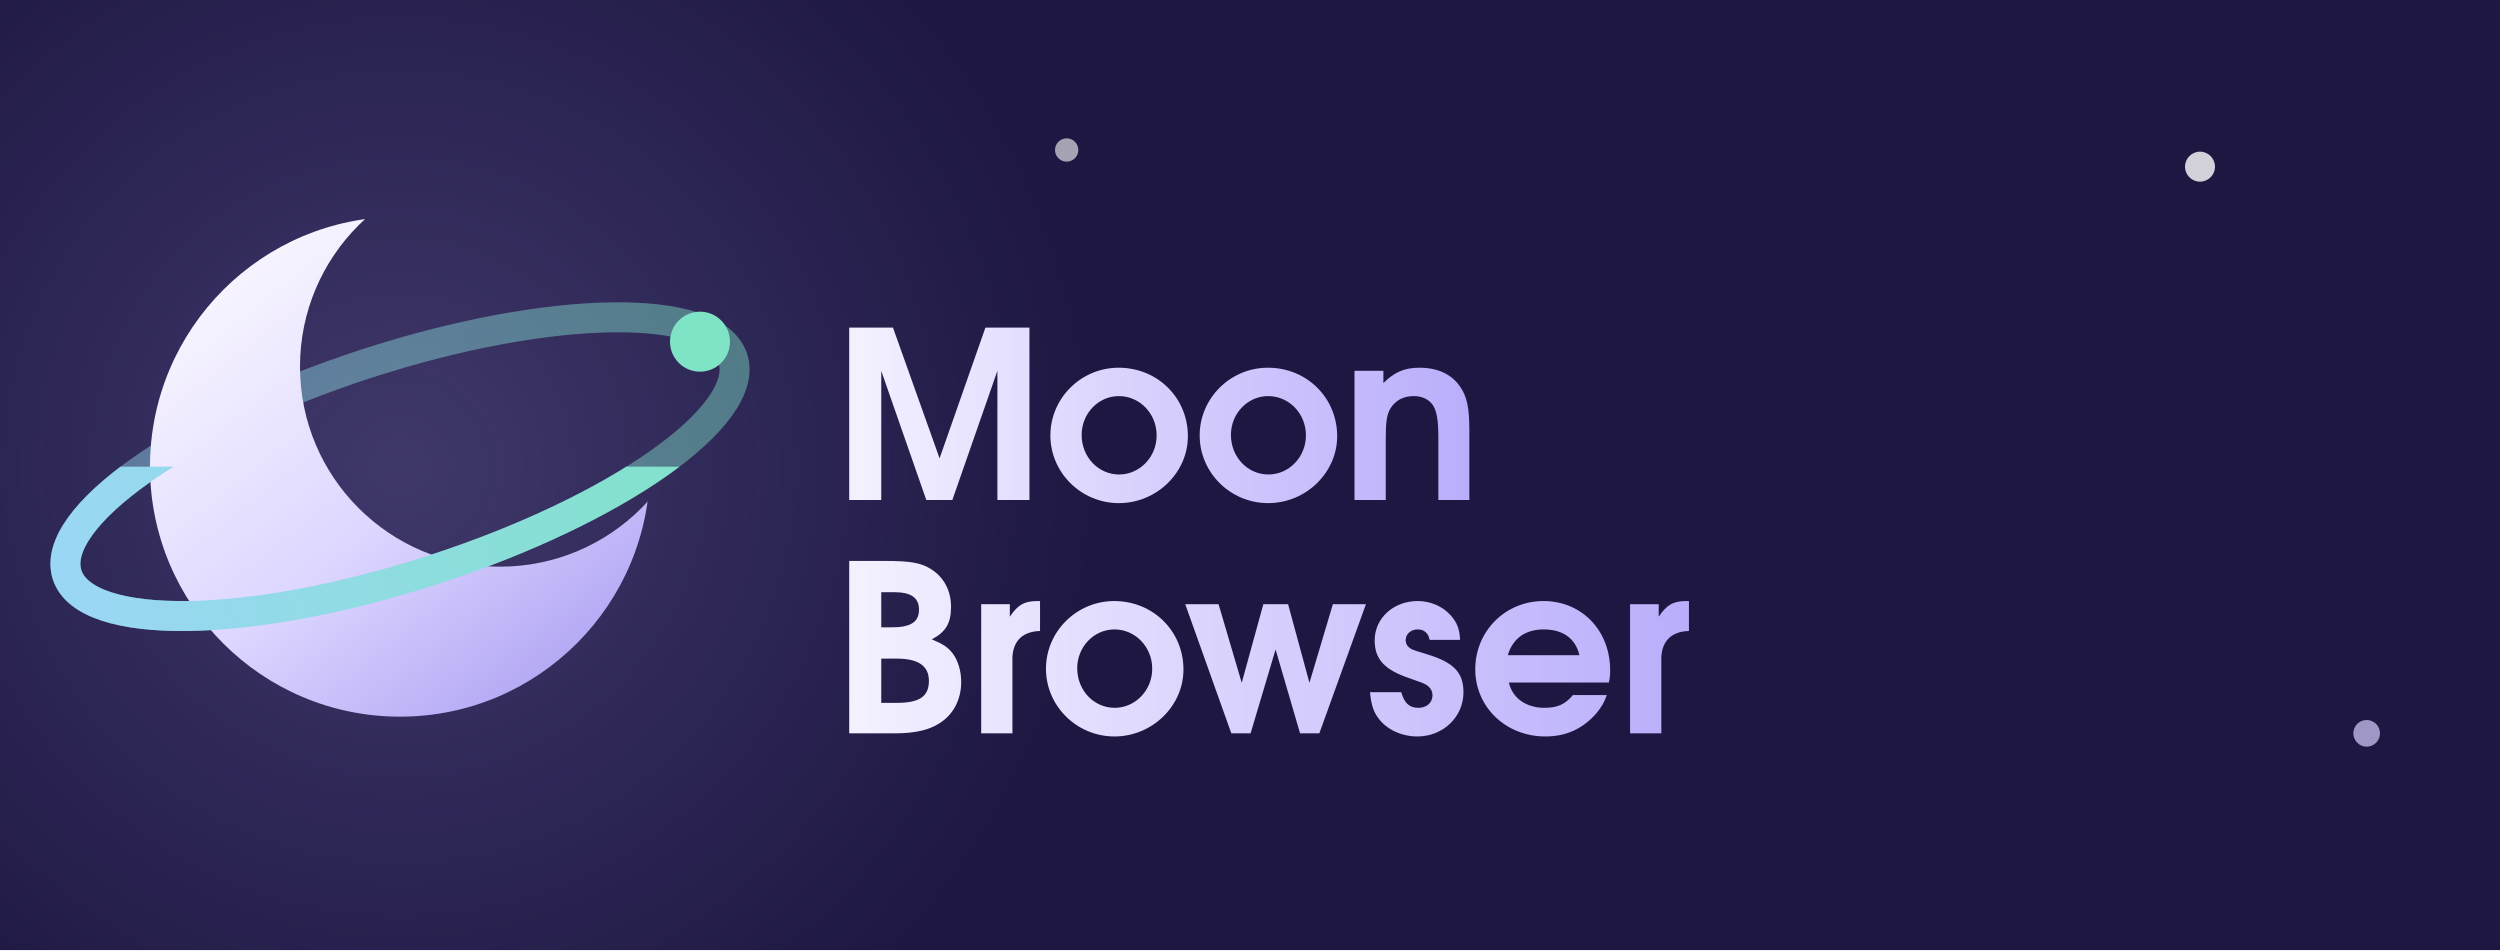
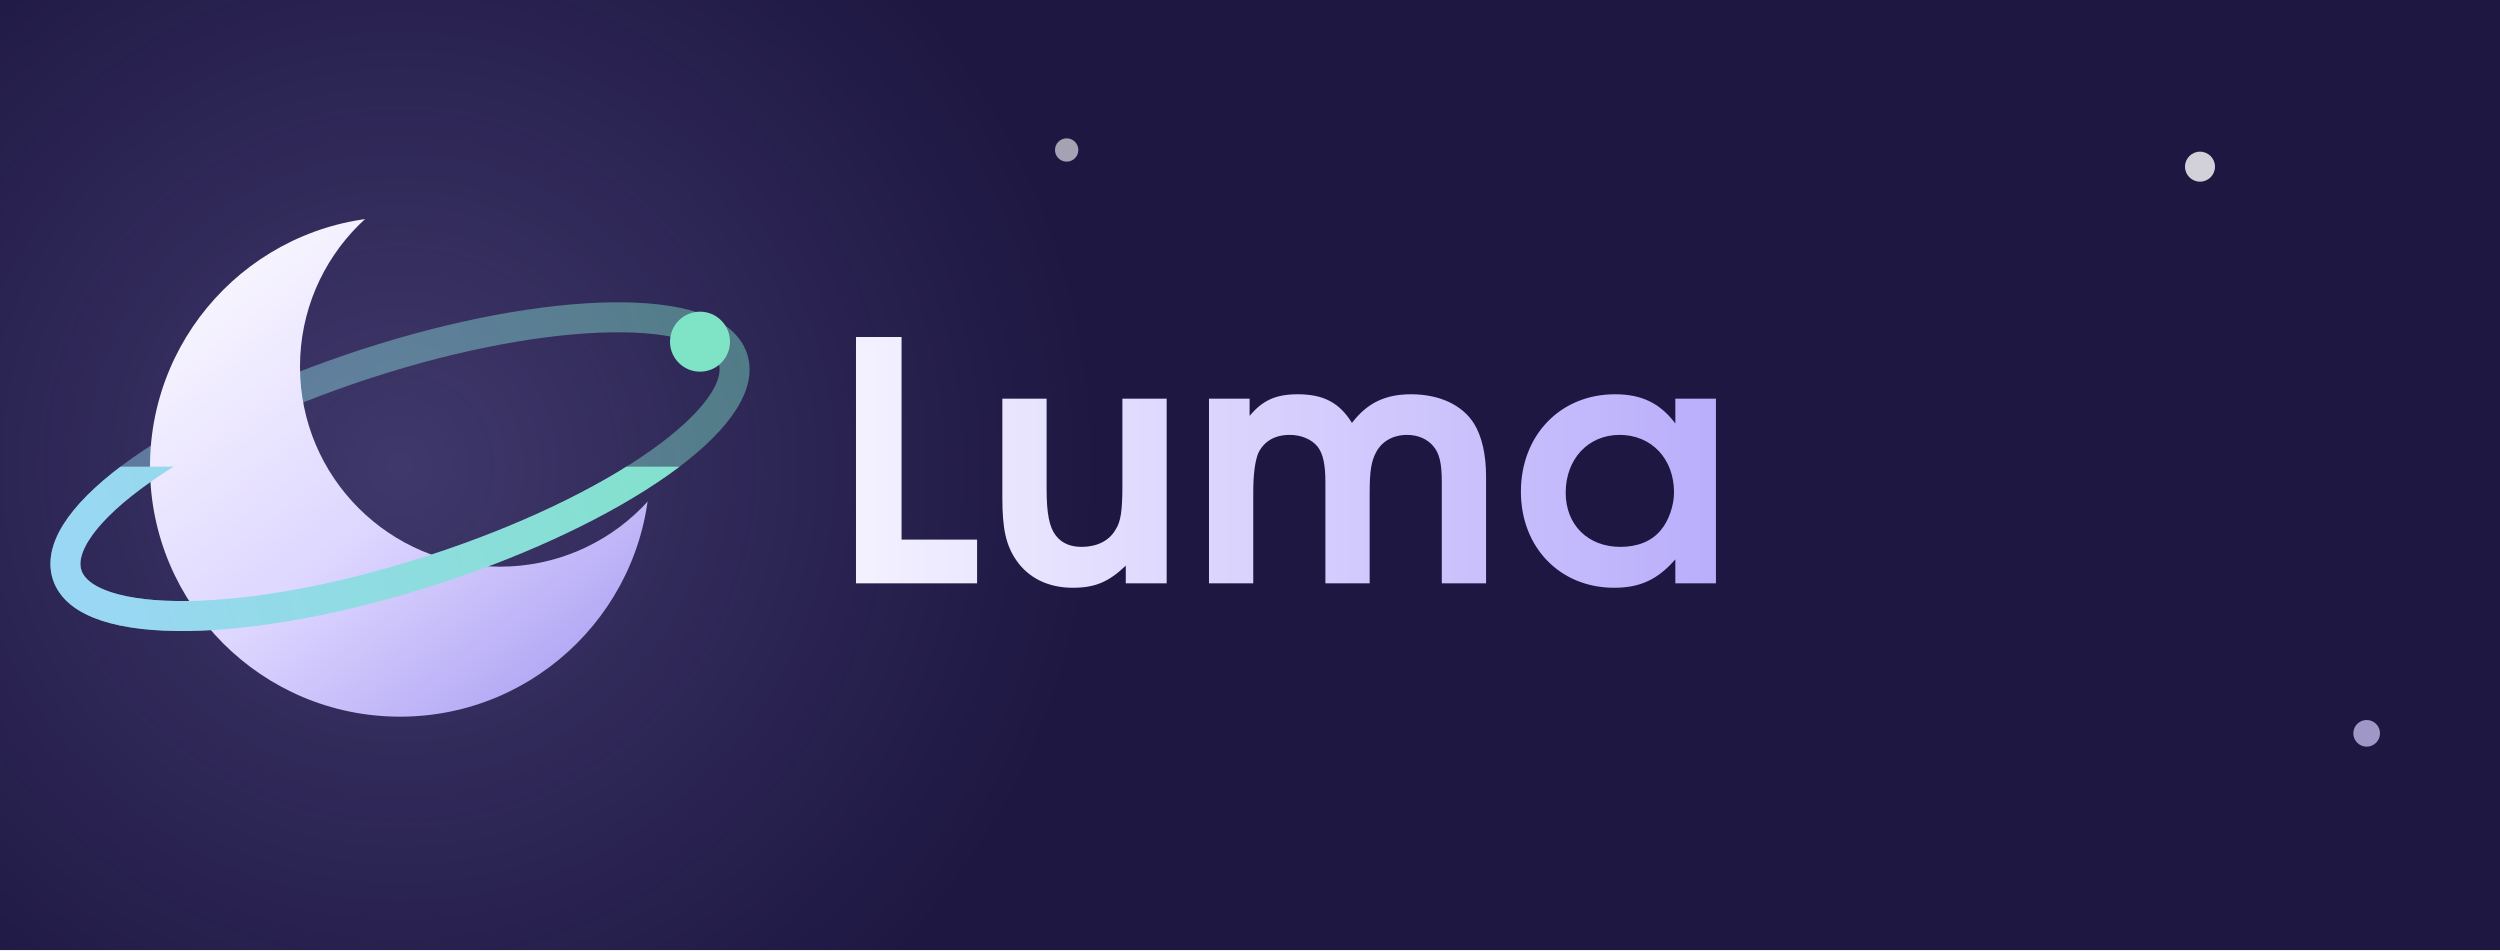
<svg xmlns="http://www.w3.org/2000/svg" width="150" height="57" viewBox="0 0 150 57">
  <defs>
    <radialGradient id="glow" cx="24" cy="28" r="42" gradientUnits="userSpaceOnUse">
      <stop offset="0" stop-color="#b9aefb" stop-opacity="0.22" />
      <stop offset="1" stop-color="#b9aefb" stop-opacity="0" />
    </radialGradient>
    <linearGradient id="moon" x1="0.1" y1="0" x2="0.9" y2="1">
      <stop offset="0" stop-color="#fdfbff" />
      <stop offset="0.55" stop-color="#ddd6ff" />
      <stop offset="1" stop-color="#a89cf2" />
    </linearGradient>
    <linearGradient id="orbit" x1="0" y1="0" x2="1" y2="0">
      <stop offset="0" stop-color="#9ad7f5" />
      <stop offset="1" stop-color="#7fe3c6" />
    </linearGradient>
    <linearGradient id="word" x1="0" y1="0" x2="1" y2="0">
      <stop offset="0" stop-color="#f4f1ff" />
      <stop offset="1" stop-color="#b9aefb" />
    </linearGradient>
    <mask id="crescent">
      <rect width="150" height="57" fill="#fff" />
      <circle cx="30" cy="22" r="12" fill="#000" />
    </mask>
    <clipPath id="front">
      <rect x="0" y="28" width="60" height="29" />
    </clipPath>
  </defs>
  <rect width="150" height="57" fill="#1d1742" />
  <rect width="150" height="57" fill="url(#glow)" />
  <circle cx="132" cy="10" r="0.9" fill="#fff" opacity="0.8" />
  <circle cx="142" cy="44" r="0.8" fill="#d6cffd" opacity="0.7" />
  <circle cx="64" cy="9" r="0.7" fill="#fff" opacity="0.6" />
  <ellipse cx="24" cy="28" rx="21" ry="6.5" transform="rotate(-18 24 28)" fill="none" stroke="url(#orbit)" stroke-width="1.8" stroke-opacity="0.45" />
  <circle cx="24" cy="28" r="15" fill="url(#moon)" mask="url(#crescent)" />
  <g clip-path="url(#front)">
    <ellipse cx="24" cy="28" rx="21" ry="6.5" transform="rotate(-18 24 28)" fill="none" stroke="url(#orbit)" stroke-width="1.8" />
  </g>
  <circle cx="42" cy="20.5" r="1.8" fill="#7fe3c6" />
-   <text x="50" y="30" font-family="URW Gothic" font-weight="600" font-size="14" fill="url(#word)">Moon</text>
-   <text x="50" y="44" font-family="URW Gothic" font-weight="600" font-size="14" fill="url(#word)">Browser</text>
+   <text x="50" y="35" font-family="URW Gothic" font-weight="600" font-size="20" letter-spacing="0.4" fill="url(#word)">Luma</text>
</svg>
